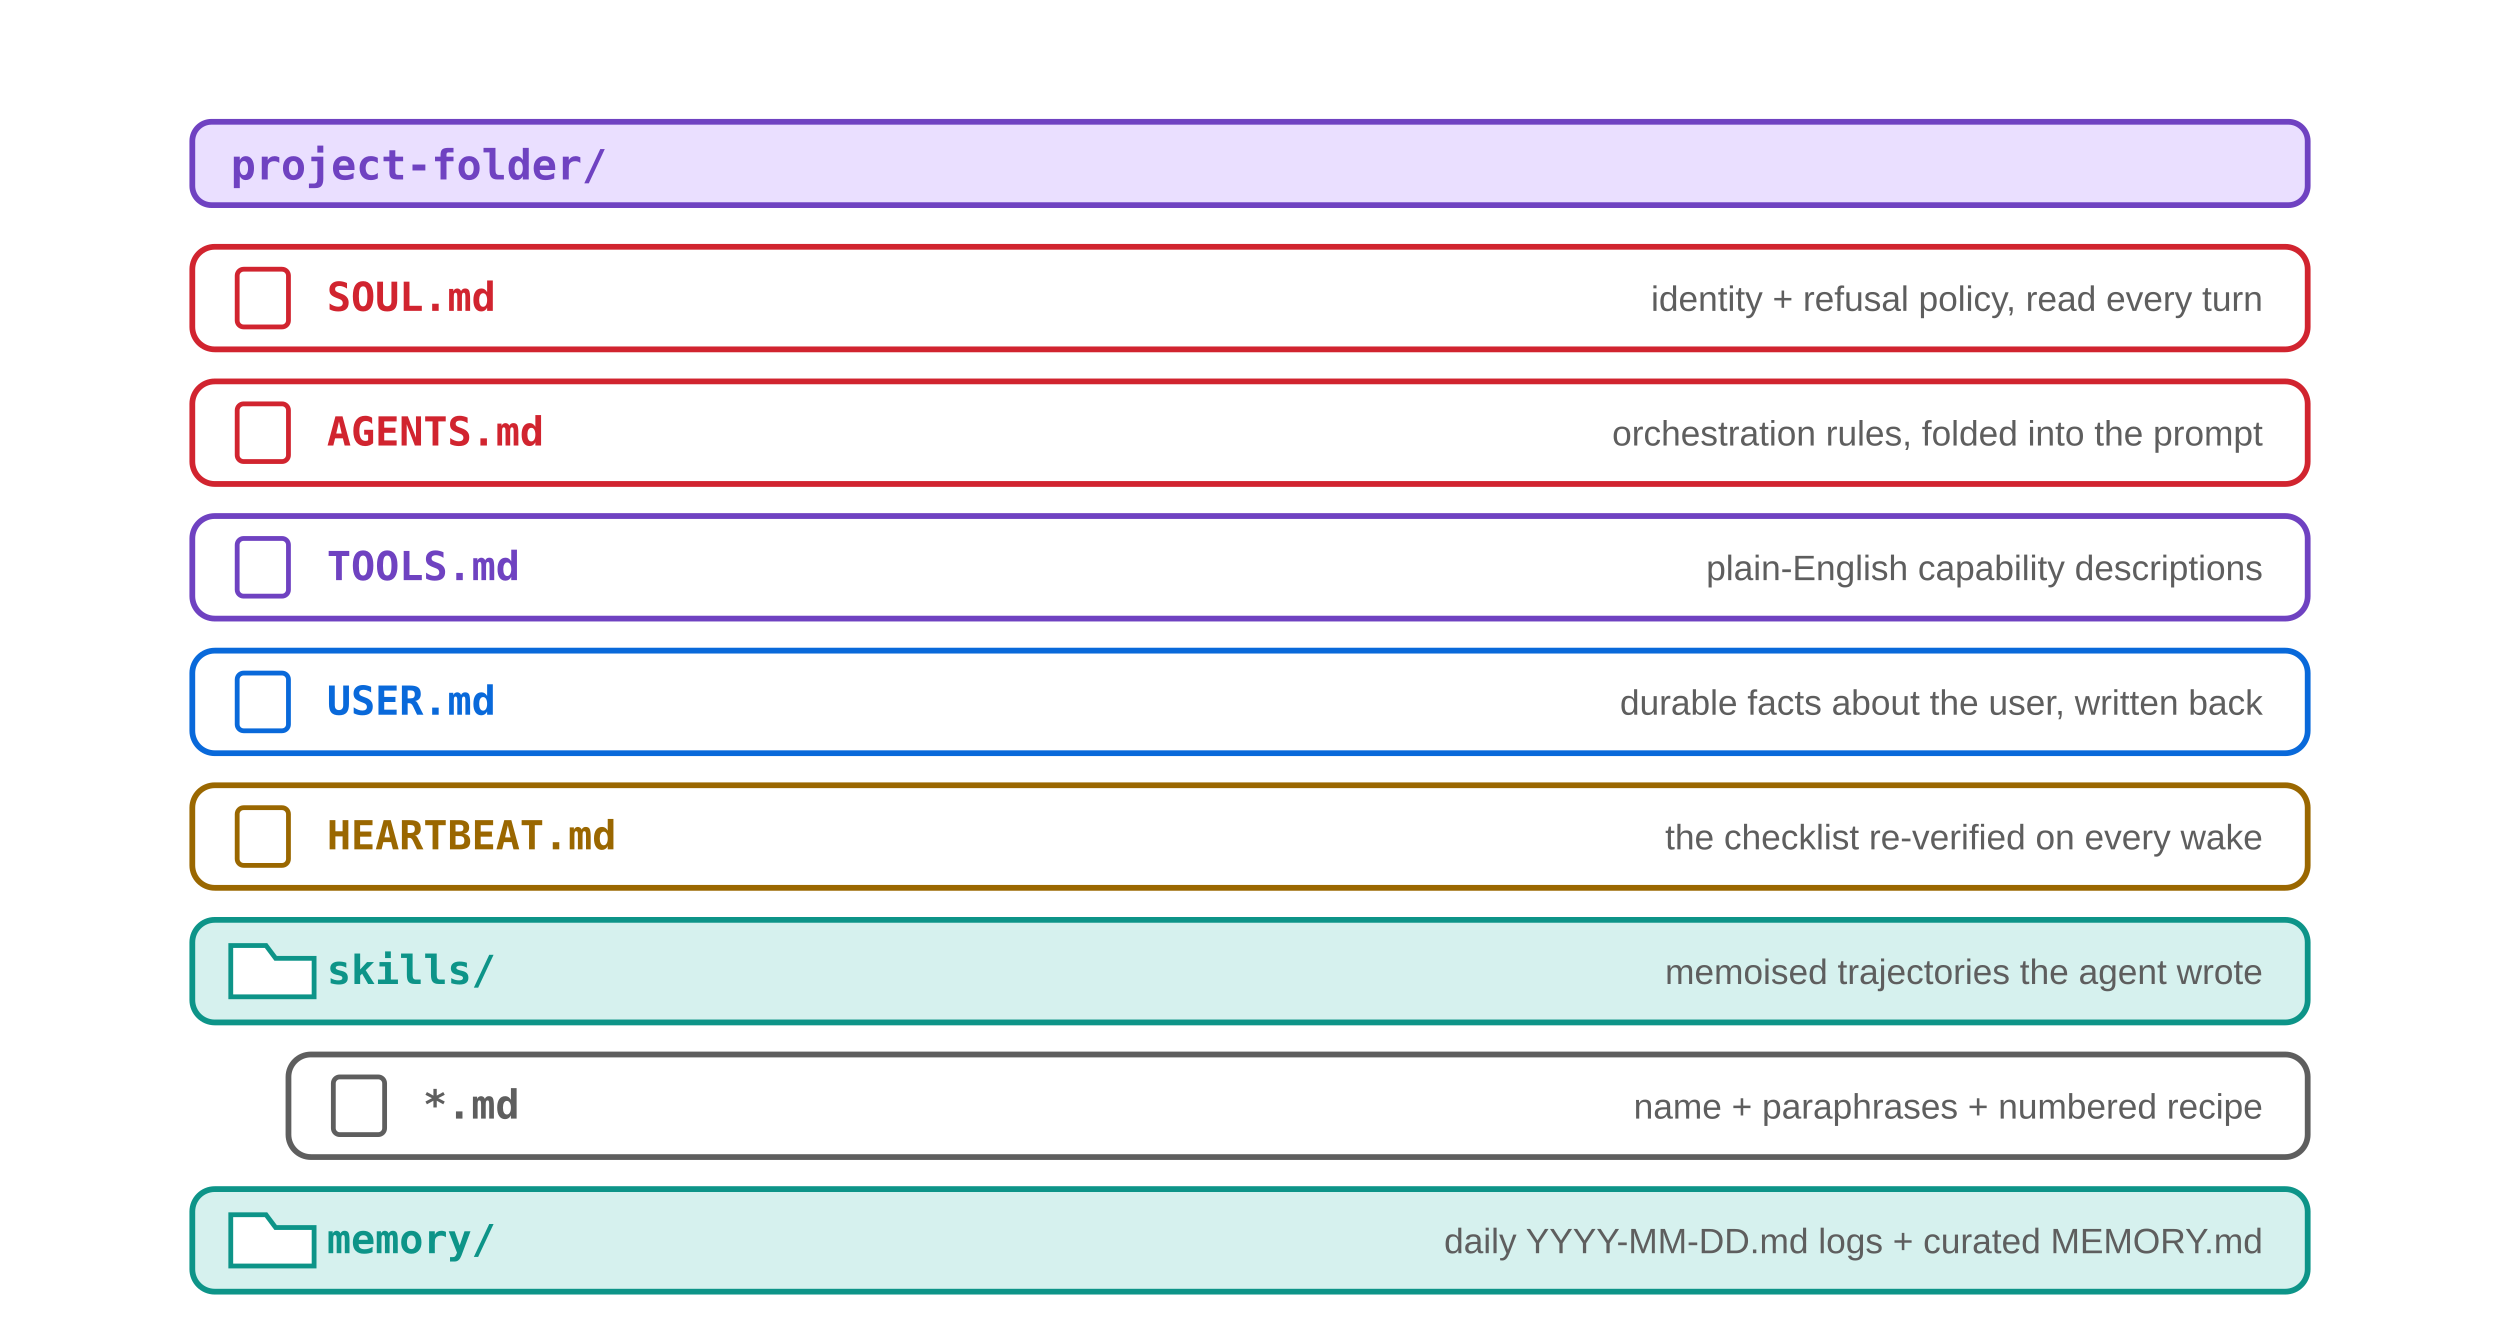
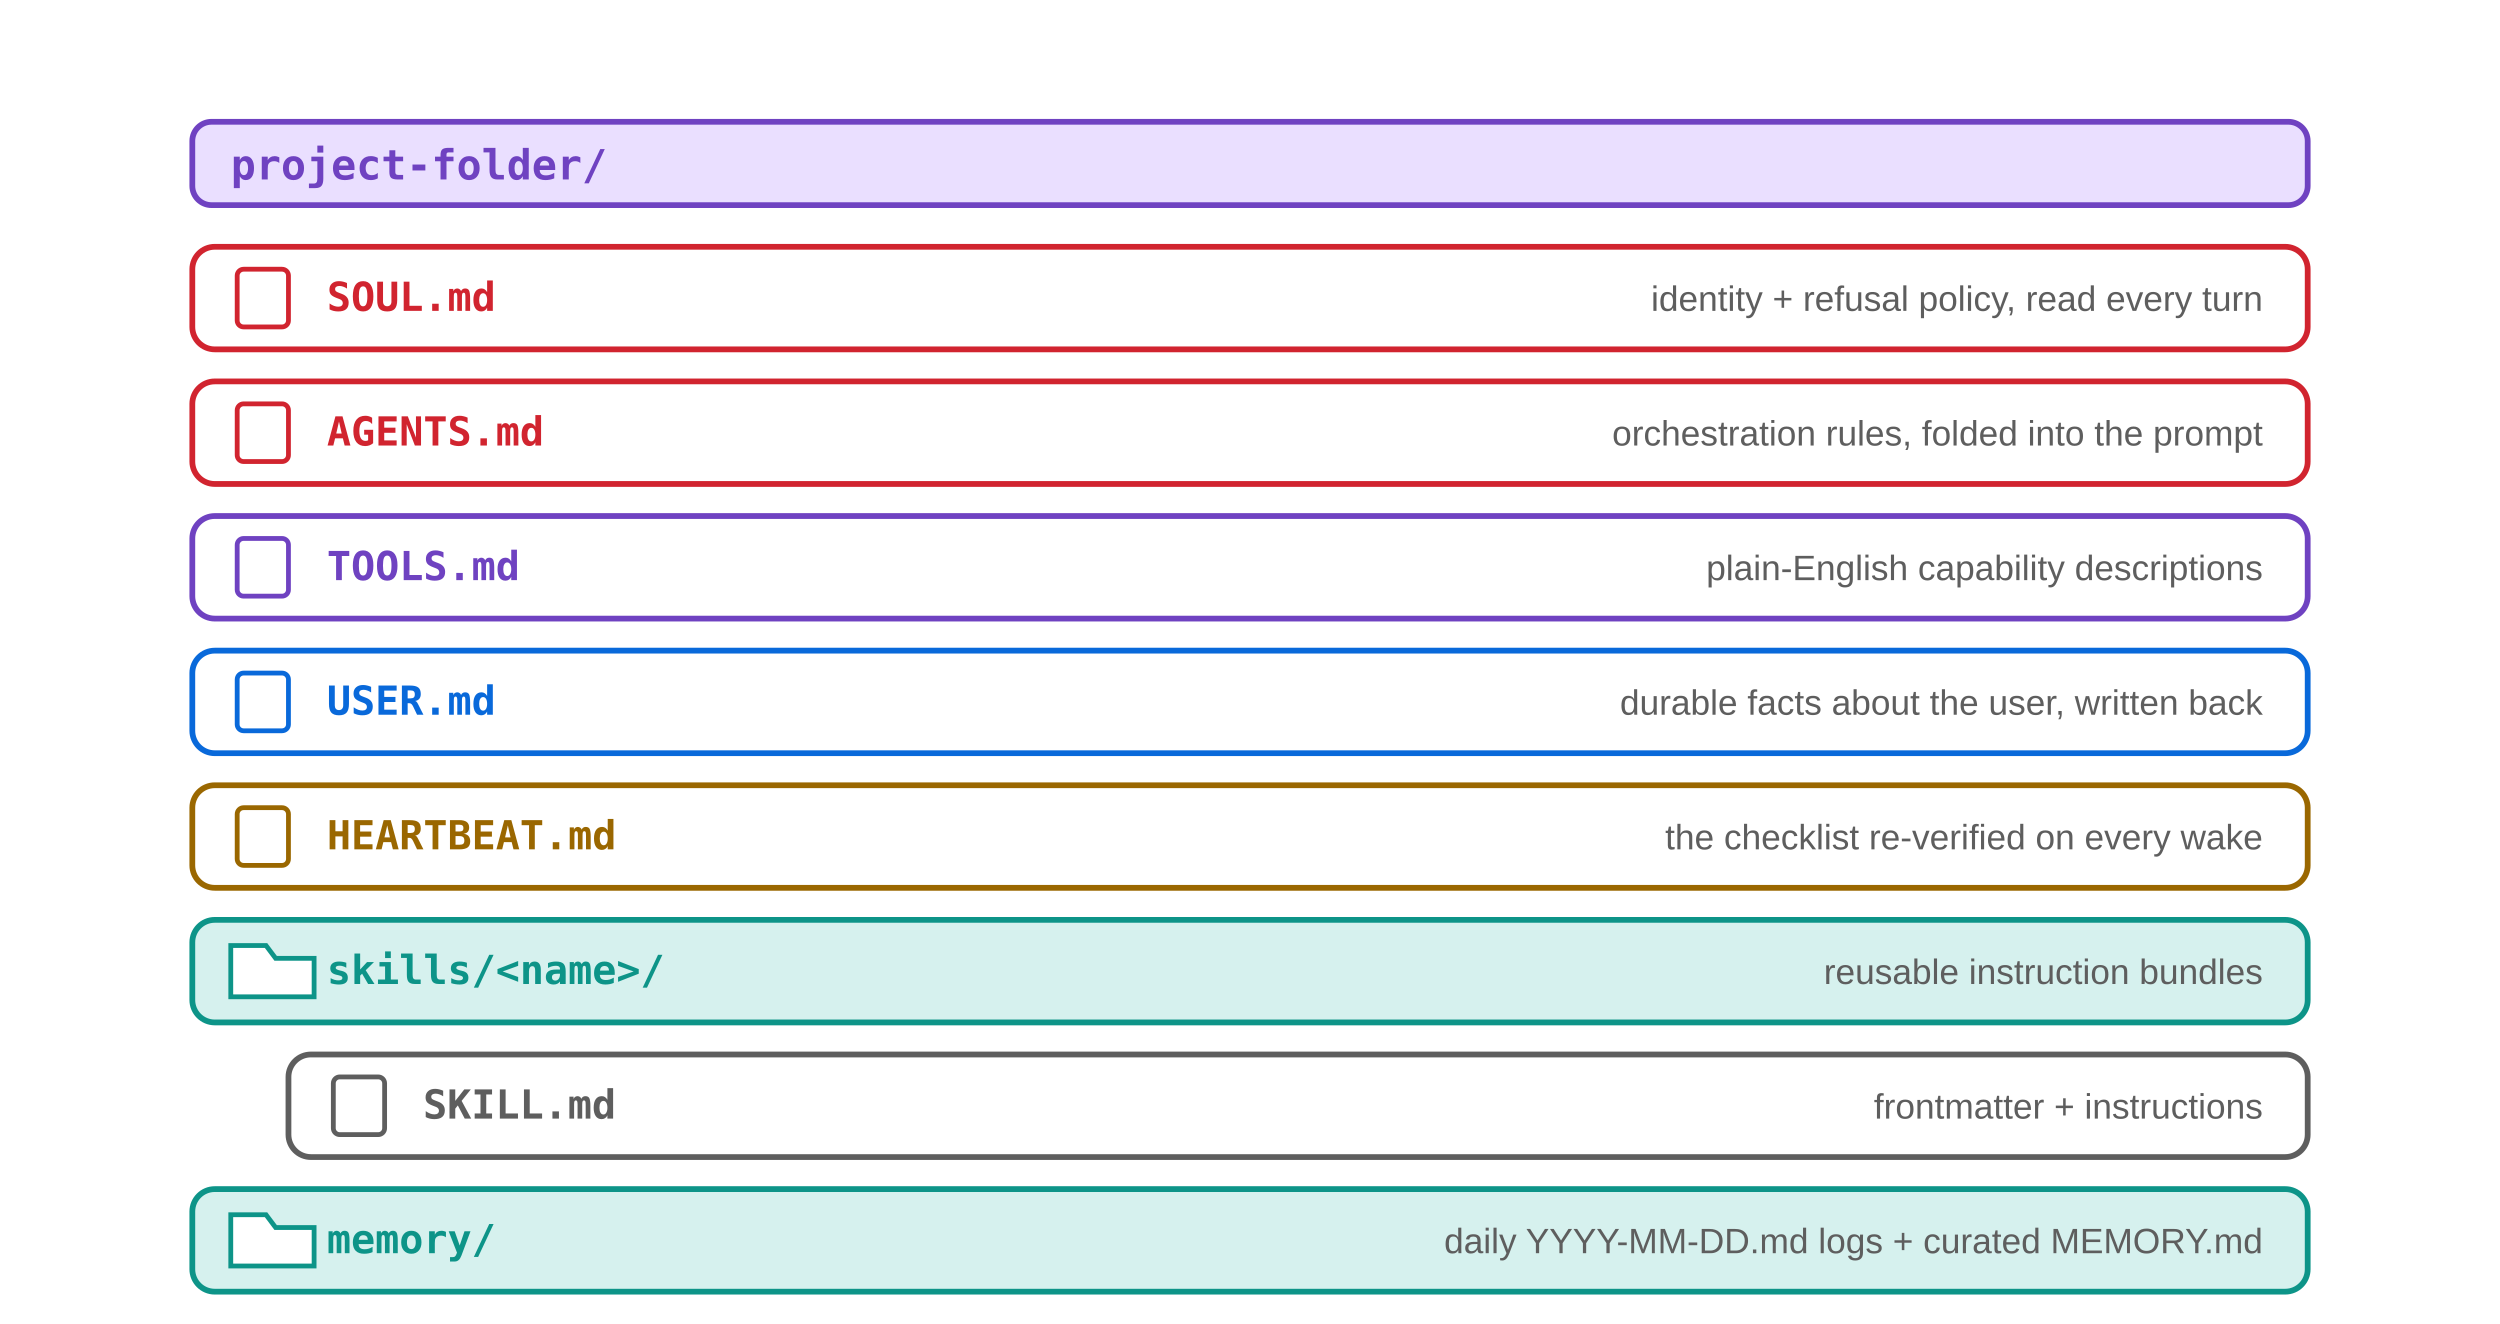
<svg xmlns="http://www.w3.org/2000/svg" class="gfx-dark" viewBox="0 0 780 413" role="img" aria-label="The agent's workspace is a folder of markdown files. Each file surfaces a different slice of the system prompt; change a file and the next turn reads differently." preserveAspectRatio="xMidYMid meet" style="width:100%;height:auto;display:block;background:#0d0d0d;border:1px solid #2a2a2a;border-radius:8px;padding:14px;max-width:1040px;margin:1.5rem auto">
  <defs />
  <rect x="60" y="38" width="660" height="26" rx="6" fill="var(--gfx-tint-purple,#eadfff)" stroke="var(--gfx-purple,#6f42c1)" stroke-width="1.8" />
  <text x="72" y="56" font-family="ui-monospace, SFMono-Regular, Menlo, Consolas, monospace" font-size="13" fill="var(--gfx-purple,#6f42c1)" text-anchor="start" font-weight="800">project-folder/</text>
  <rect x="60" y="77" width="660" height="32" rx="7" fill="var(--gfx-bg,#ffffff)" stroke="var(--gfx-red,#d1242f)" stroke-width="1.8" />
  <rect x="74" y="84" width="16" height="18" rx="2" fill="var(--gfx-bg,#ffffff)" stroke="var(--gfx-red,#d1242f)" stroke-width="1.5" />
  <text x="102" y="97" font-family="ui-monospace, SFMono-Regular, Menlo, Consolas, monospace" font-size="12.5" fill="var(--gfx-red,#d1242f)" text-anchor="start" font-weight="600">SOUL.md</text>
  <text x="706" y="97" font-family="Arial, 'Helvetica Neue', Helvetica, sans-serif" font-size="11" fill="var(--gfx-sub,#5e5e5e)" text-anchor="end">identity + refusal policy, read every turn</text>
  <rect x="60" y="119" width="660" height="32" rx="7" fill="var(--gfx-bg,#ffffff)" stroke="var(--gfx-red,#d1242f)" stroke-width="1.8" />
  <rect x="74" y="126" width="16" height="18" rx="2" fill="var(--gfx-bg,#ffffff)" stroke="var(--gfx-red,#d1242f)" stroke-width="1.5" />
  <text x="102" y="139" font-family="ui-monospace, SFMono-Regular, Menlo, Consolas, monospace" font-size="12.5" fill="var(--gfx-red,#d1242f)" text-anchor="start" font-weight="600">AGENTS.md</text>
  <text x="706" y="139" font-family="Arial, 'Helvetica Neue', Helvetica, sans-serif" font-size="11" fill="var(--gfx-sub,#5e5e5e)" text-anchor="end">orchestration rules, folded into the prompt</text>
  <rect x="60" y="161" width="660" height="32" rx="7" fill="var(--gfx-bg,#ffffff)" stroke="var(--gfx-purple,#6f42c1)" stroke-width="1.8" />
  <rect x="74" y="168" width="16" height="18" rx="2" fill="var(--gfx-bg,#ffffff)" stroke="var(--gfx-purple,#6f42c1)" stroke-width="1.5" />
  <text x="102" y="181" font-family="ui-monospace, SFMono-Regular, Menlo, Consolas, monospace" font-size="12.5" fill="var(--gfx-purple,#6f42c1)" text-anchor="start" font-weight="600">TOOLS.md</text>
  <text x="706" y="181" font-family="Arial, 'Helvetica Neue', Helvetica, sans-serif" font-size="11" fill="var(--gfx-sub,#5e5e5e)" text-anchor="end">plain-English capability descriptions</text>
  <rect x="60" y="203" width="660" height="32" rx="7" fill="var(--gfx-bg,#ffffff)" stroke="var(--gfx-blue,#0969da)" stroke-width="1.8" />
  <rect x="74" y="210" width="16" height="18" rx="2" fill="var(--gfx-bg,#ffffff)" stroke="var(--gfx-blue,#0969da)" stroke-width="1.5" />
  <text x="102" y="223" font-family="ui-monospace, SFMono-Regular, Menlo, Consolas, monospace" font-size="12.5" fill="var(--gfx-blue,#0969da)" text-anchor="start" font-weight="600">USER.md</text>
  <text x="706" y="223" font-family="Arial, 'Helvetica Neue', Helvetica, sans-serif" font-size="11" fill="var(--gfx-sub,#5e5e5e)" text-anchor="end">durable facts about the user, written back</text>
  <rect x="60" y="245" width="660" height="32" rx="7" fill="var(--gfx-bg,#ffffff)" stroke="var(--gfx-amber,#9a6700)" stroke-width="1.8" />
  <rect x="74" y="252" width="16" height="18" rx="2" fill="var(--gfx-bg,#ffffff)" stroke="var(--gfx-amber,#9a6700)" stroke-width="1.5" />
  <text x="102" y="265" font-family="ui-monospace, SFMono-Regular, Menlo, Consolas, monospace" font-size="12.5" fill="var(--gfx-amber,#9a6700)" text-anchor="start" font-weight="600">HEARTBEAT.md</text>
  <text x="706" y="265" font-family="Arial, 'Helvetica Neue', Helvetica, sans-serif" font-size="11" fill="var(--gfx-sub,#5e5e5e)" text-anchor="end">the checklist re-verified on every wake</text>
  <rect x="60" y="287" width="660" height="32" rx="7" fill="var(--gfx-tint-teal,#d6f1ee)" stroke="var(--gfx-teal,#0d9488)" stroke-width="1.8" />
  <path d="M 72 295 h 11 l 3 4 h 12 v 12 h -26 z" fill="var(--gfx-bg,#ffffff)" stroke="var(--gfx-teal,#0d9488)" stroke-width="1.5" />
-   <text x="102" y="307" font-family="ui-monospace, SFMono-Regular, Menlo, Consolas, monospace" font-size="12.5" fill="var(--gfx-teal,#0d9488)" text-anchor="start" font-weight="800">skills/</text>
-   <text x="706" y="307" font-family="Arial, 'Helvetica Neue', Helvetica, sans-serif" font-size="11" fill="var(--gfx-sub,#5e5e5e)" text-anchor="end">memoised trajectories the agent wrote</text>
+   <text x="102" y="307" font-family="ui-monospace, SFMono-Regular, Menlo, Consolas, monospace" font-size="12.5" fill="var(--gfx-teal,#0d9488)" text-anchor="start" font-weight="800">skills/&lt;name&gt;/</text>
+   <text x="706" y="307" font-family="Arial, 'Helvetica Neue', Helvetica, sans-serif" font-size="11" fill="var(--gfx-sub,#5e5e5e)" text-anchor="end">reusable instruction bundles</text>
  <rect x="90" y="329" width="630" height="32" rx="7" fill="var(--gfx-bg,#ffffff)" stroke="var(--gfx-sub,#5e5e5e)" stroke-width="1.8" />
  <rect x="104" y="336" width="16" height="18" rx="2" fill="var(--gfx-bg,#ffffff)" stroke="var(--gfx-sub,#5e5e5e)" stroke-width="1.5" />
-   <text x="132" y="349" font-family="ui-monospace, SFMono-Regular, Menlo, Consolas, monospace" font-size="12.5" fill="var(--gfx-sub,#5e5e5e)" text-anchor="start" font-weight="600">*.md</text>
-   <text x="706" y="349" font-family="Arial, 'Helvetica Neue', Helvetica, sans-serif" font-size="11" fill="var(--gfx-sub,#5e5e5e)" text-anchor="end">name + paraphrases + numbered recipe</text>
+   <text x="132" y="349" font-family="ui-monospace, SFMono-Regular, Menlo, Consolas, monospace" font-size="12.5" fill="var(--gfx-sub,#5e5e5e)" text-anchor="start" font-weight="600">SKILL.md</text>
+   <text x="706" y="349" font-family="Arial, 'Helvetica Neue', Helvetica, sans-serif" font-size="11" fill="var(--gfx-sub,#5e5e5e)" text-anchor="end">frontmatter + instructions</text>
  <rect x="60" y="371" width="660" height="32" rx="7" fill="var(--gfx-tint-teal,#d6f1ee)" stroke="var(--gfx-teal,#0d9488)" stroke-width="1.8" />
  <path d="M 72 379 h 11 l 3 4 h 12 v 12 h -26 z" fill="var(--gfx-bg,#ffffff)" stroke="var(--gfx-teal,#0d9488)" stroke-width="1.5" />
  <text x="102" y="391" font-family="ui-monospace, SFMono-Regular, Menlo, Consolas, monospace" font-size="12.5" fill="var(--gfx-teal,#0d9488)" text-anchor="start" font-weight="800">memory/</text>
  <text x="706" y="391" font-family="Arial, 'Helvetica Neue', Helvetica, sans-serif" font-size="11" fill="var(--gfx-sub,#5e5e5e)" text-anchor="end">daily YYYY-MM-DD.md logs + curated MEMORY.md</text>
</svg>
